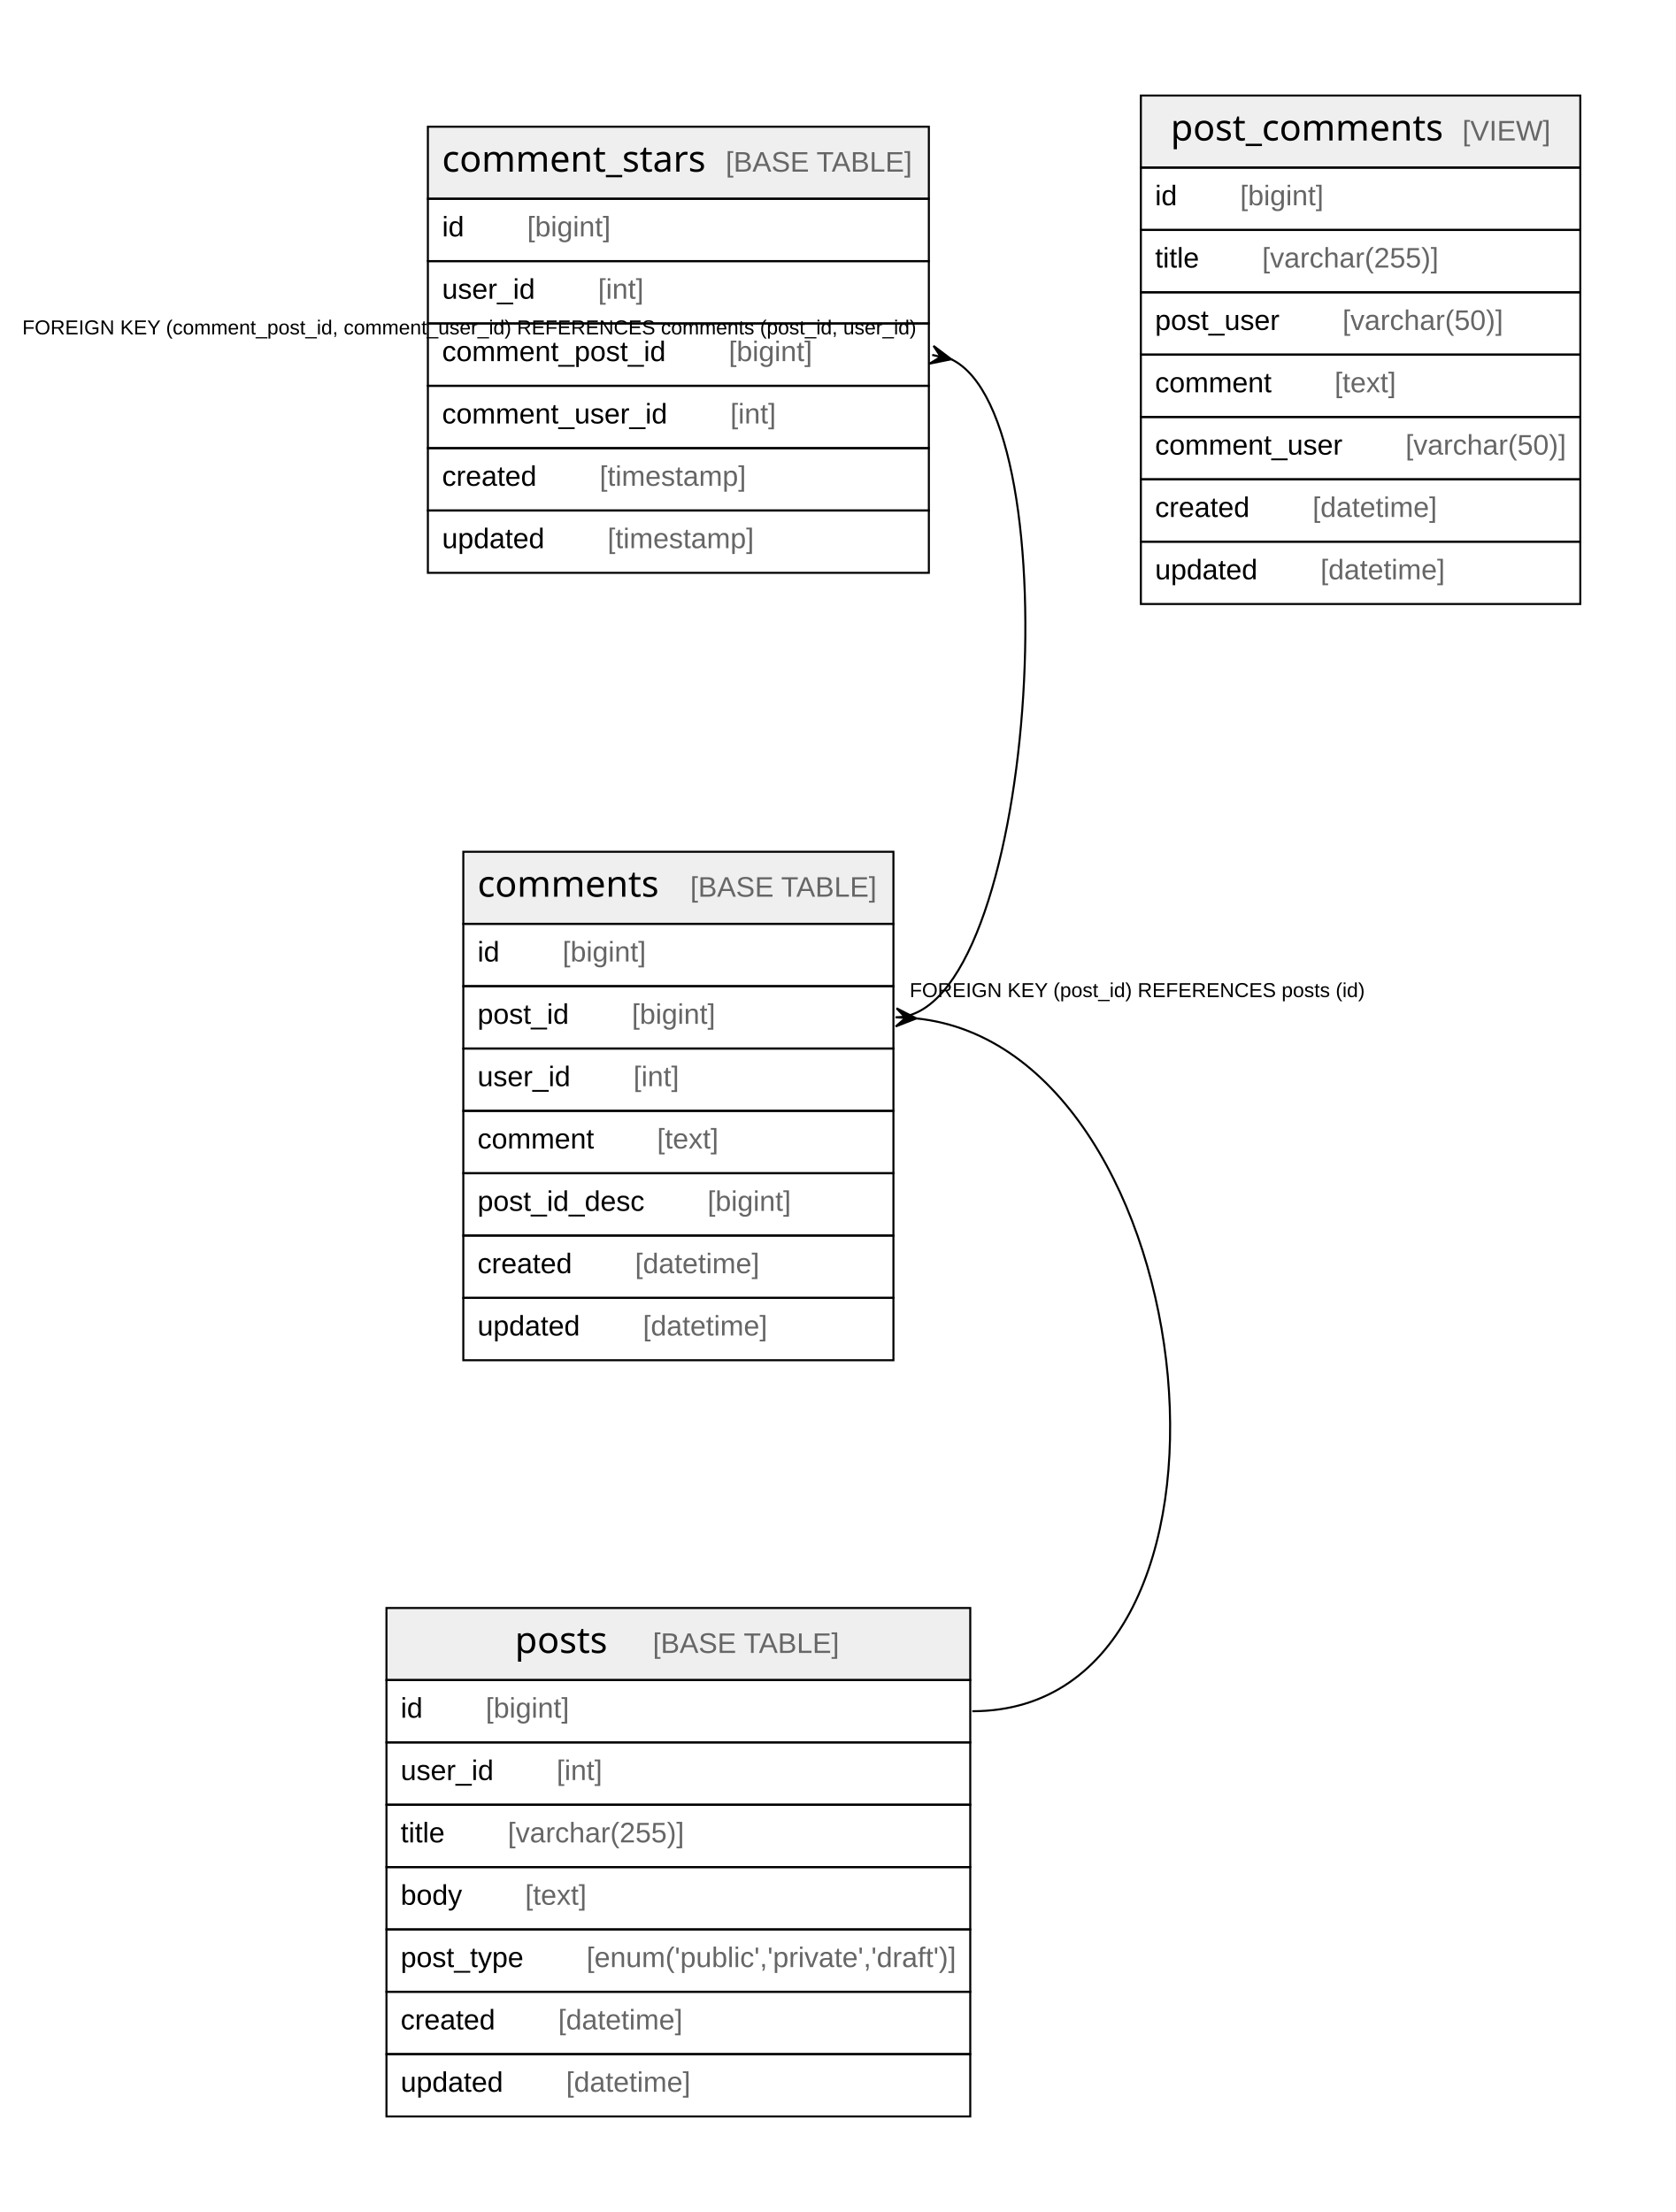
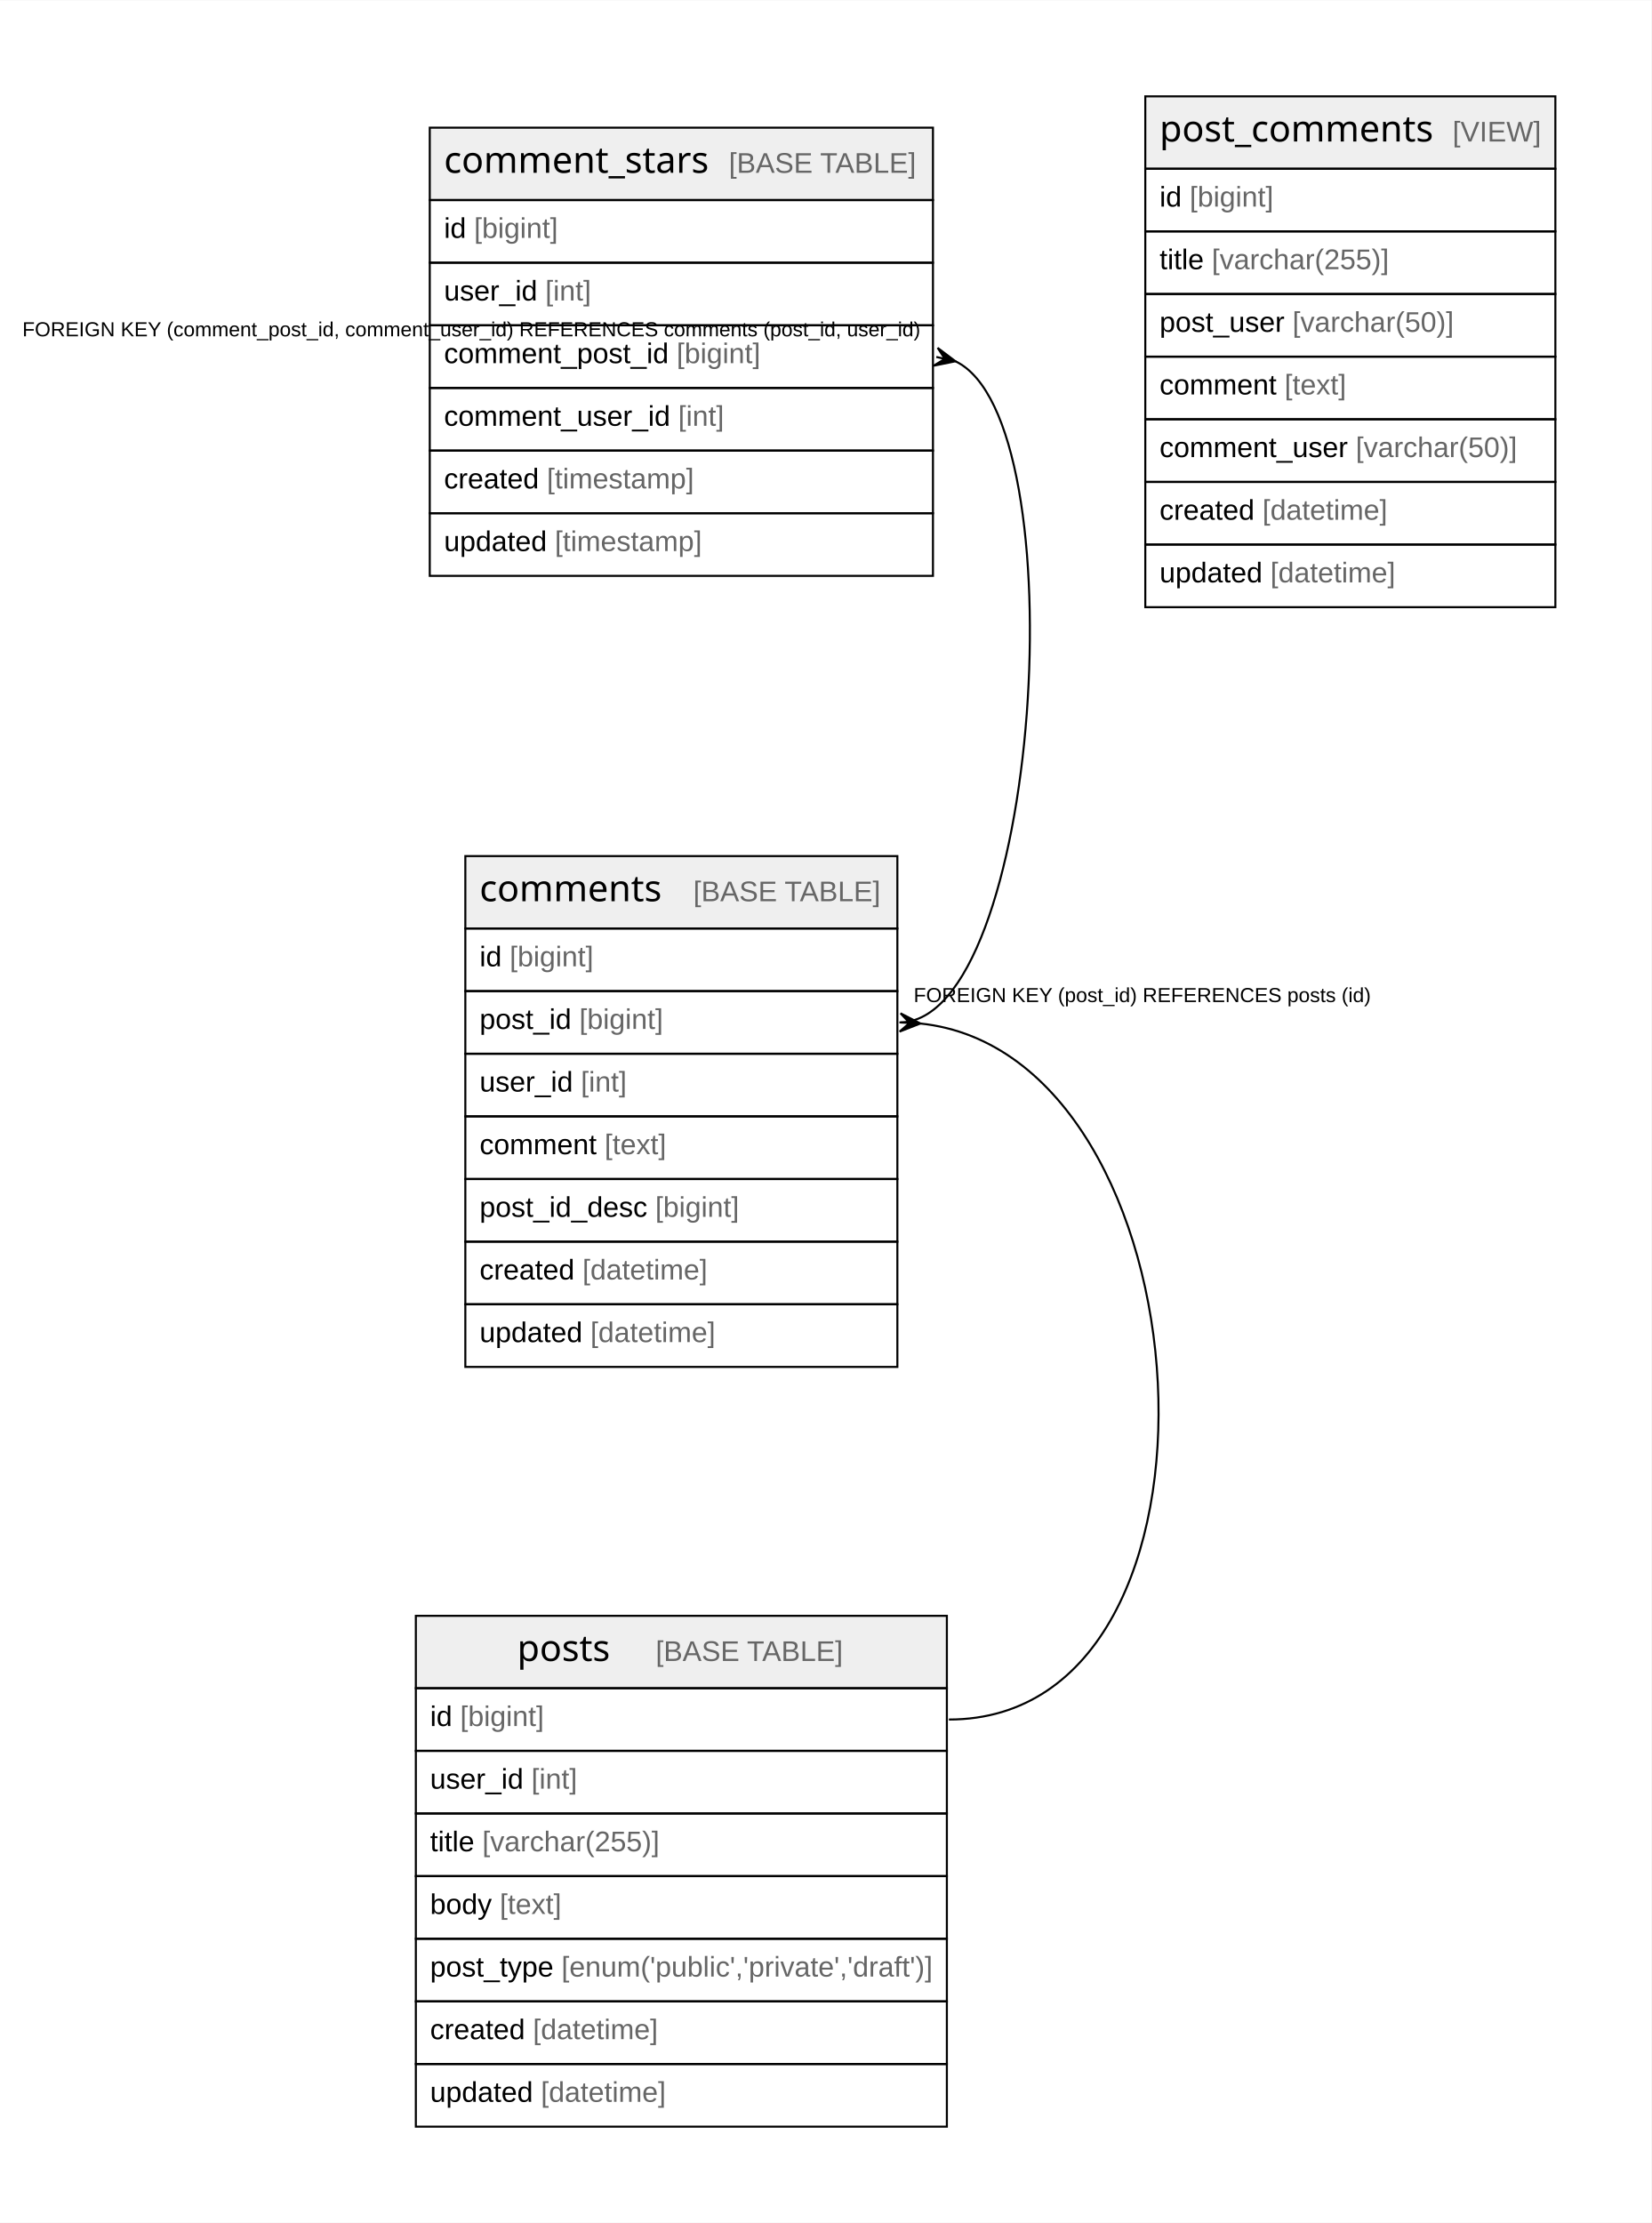
- <svg xmlns="http://www.w3.org/2000/svg" width="828pt" height="1093pt" viewBox="0.00 0.00 827.82 1092.80">
+ <svg xmlns="http://www.w3.org/2000/svg" width="812pt" height="1093pt" viewBox="0.00 0.00 812.12 1092.80">
  <g id="graph0" class="graph" transform="scale(1 1) rotate(0) translate(4 1088.8)">
-     <polygon fill="white" stroke="none" points="-4,4 -4,-1088.8 823.82,-1088.8 823.82,4 -4,4" />
+     <polygon fill="white" stroke="none" points="-4,4 -4,-1088.8 808.12,-1088.8 808.12,4 -4,4" />
    <g id="node1" class="node">
      <polygon fill="#efefef" stroke="none" points="207.35,-990.6 207.35,-1026.2 454.82,-1026.2 454.82,-990.6 207.35,-990.6" />
      <polygon fill="none" stroke="black" points="207.35,-990.6 207.35,-1026.2 454.82,-1026.2 454.82,-990.6 207.35,-990.6" />
      <text text-anchor="start" x="214.35" y="-1004" font-family="Arial Bold" font-size="18.00">comment_stars</text>
      <text text-anchor="start" x="323.33" y="-1004" font-family="Arial" font-size="14.00">    </text>
      <text text-anchor="start" x="354.44" y="-1004" font-family="Arial" font-size="14.00" fill="#666666">[BASE TABLE]</text>
      <polygon fill="none" stroke="black" points="207.35,-959.8 207.35,-990.6 454.82,-990.6 454.82,-959.8 207.35,-959.8" />
-       <text text-anchor="start" x="214.35" y="-972" font-family="Arial" font-size="14.00">id    </text>
-       <text text-anchor="start" x="256.37" y="-972" font-family="Arial" font-size="14.00" fill="#666666">[bigint]</text>
+       <text text-anchor="start" x="214.35" y="-972" font-family="Arial" font-size="14.00">id </text>
+       <text text-anchor="start" x="229.14" y="-972" font-family="Arial" font-size="14.00" fill="#666666">[bigint]</text>
      <polygon fill="none" stroke="black" points="207.35,-929 207.35,-959.8 454.82,-959.8 454.82,-929 207.35,-929" />
-       <text text-anchor="start" x="214.35" y="-941.2" font-family="Arial" font-size="14.00">user_id    </text>
-       <text text-anchor="start" x="291.39" y="-941.2" font-family="Arial" font-size="14.00" fill="#666666">[int]</text>
+       <text text-anchor="start" x="214.35" y="-941.2" font-family="Arial" font-size="14.00">user_id </text>
+       <text text-anchor="start" x="264.16" y="-941.2" font-family="Arial" font-size="14.00" fill="#666666">[int]</text>
      <polygon fill="none" stroke="black" points="207.35,-898.2 207.35,-929 454.82,-929 454.82,-898.2 207.35,-898.2" />
-       <text text-anchor="start" x="214.35" y="-910.4" font-family="Arial" font-size="14.00">comment_post_id    </text>
-       <text text-anchor="start" x="355.97" y="-910.4" font-family="Arial" font-size="14.00" fill="#666666">[bigint]</text>
+       <text text-anchor="start" x="214.35" y="-910.4" font-family="Arial" font-size="14.00">comment_post_id </text>
+       <text text-anchor="start" x="328.74" y="-910.4" font-family="Arial" font-size="14.00" fill="#666666">[bigint]</text>
      <polygon fill="none" stroke="black" points="207.35,-867.4 207.35,-898.2 454.82,-898.2 454.82,-867.4 207.35,-867.4" />
-       <text text-anchor="start" x="214.35" y="-879.6" font-family="Arial" font-size="14.00">comment_user_id    </text>
-       <text text-anchor="start" x="356.74" y="-879.6" font-family="Arial" font-size="14.00" fill="#666666">[int]</text>
+       <text text-anchor="start" x="214.35" y="-879.6" font-family="Arial" font-size="14.00">comment_user_id </text>
+       <text text-anchor="start" x="329.52" y="-879.6" font-family="Arial" font-size="14.00" fill="#666666">[int]</text>
      <polygon fill="none" stroke="black" points="207.35,-836.6 207.35,-867.4 454.82,-867.4 454.82,-836.6 207.35,-836.6" />
-       <text text-anchor="start" x="214.35" y="-848.8" font-family="Arial" font-size="14.00">created    </text>
-       <text text-anchor="start" x="292.17" y="-848.8" font-family="Arial" font-size="14.00" fill="#666666">[timestamp]</text>
+       <text text-anchor="start" x="214.35" y="-848.8" font-family="Arial" font-size="14.00">created </text>
+       <text text-anchor="start" x="264.94" y="-848.8" font-family="Arial" font-size="14.00" fill="#666666">[timestamp]</text>
      <polygon fill="none" stroke="black" points="207.35,-805.8 207.35,-836.6 454.82,-836.6 454.82,-805.8 207.35,-805.8" />
-       <text text-anchor="start" x="214.35" y="-818" font-family="Arial" font-size="14.00">updated    </text>
-       <text text-anchor="start" x="296.08" y="-818" font-family="Arial" font-size="14.00" fill="#666666">[timestamp]</text>
+       <text text-anchor="start" x="214.35" y="-818" font-family="Arial" font-size="14.00">updated </text>
+       <text text-anchor="start" x="268.85" y="-818" font-family="Arial" font-size="14.00" fill="#666666">[timestamp]</text>
    </g>
    <g id="node2" class="node">
      <polygon fill="#efefef" stroke="none" points="224.85,-632.4 224.85,-668 437.32,-668 437.32,-632.4 224.85,-632.4" />
      <polygon fill="none" stroke="black" points="224.85,-632.4 224.85,-668 437.32,-668 437.32,-632.4 224.85,-632.4" />
      <text text-anchor="start" x="231.85" y="-645.8" font-family="Arial Bold" font-size="18.00">comments</text>
      <text text-anchor="start" x="305.83" y="-645.8" font-family="Arial" font-size="14.00">    </text>
      <text text-anchor="start" x="336.95" y="-645.8" font-family="Arial" font-size="14.00" fill="#666666">[BASE TABLE]</text>
      <polygon fill="none" stroke="black" points="224.85,-601.6 224.85,-632.4 437.32,-632.4 437.32,-601.6 224.85,-601.6" />
-       <text text-anchor="start" x="231.85" y="-613.8" font-family="Arial" font-size="14.00">id    </text>
-       <text text-anchor="start" x="273.86" y="-613.8" font-family="Arial" font-size="14.00" fill="#666666">[bigint]</text>
+       <text text-anchor="start" x="231.85" y="-613.8" font-family="Arial" font-size="14.00">id </text>
+       <text text-anchor="start" x="246.63" y="-613.8" font-family="Arial" font-size="14.00" fill="#666666">[bigint]</text>
      <polygon fill="none" stroke="black" points="224.85,-570.8 224.85,-601.6 437.32,-601.6 437.32,-570.8 224.85,-570.8" />
-       <text text-anchor="start" x="231.85" y="-583" font-family="Arial" font-size="14.00">post_id    </text>
-       <text text-anchor="start" x="308.11" y="-583" font-family="Arial" font-size="14.00" fill="#666666">[bigint]</text>
+       <text text-anchor="start" x="231.85" y="-583" font-family="Arial" font-size="14.00">post_id </text>
+       <text text-anchor="start" x="280.88" y="-583" font-family="Arial" font-size="14.00" fill="#666666">[bigint]</text>
      <polygon fill="none" stroke="black" points="224.85,-540 224.85,-570.8 437.32,-570.8 437.32,-540 224.85,-540" />
-       <text text-anchor="start" x="231.85" y="-552.2" font-family="Arial" font-size="14.00">user_id    </text>
-       <text text-anchor="start" x="308.88" y="-552.2" font-family="Arial" font-size="14.00" fill="#666666">[int]</text>
+       <text text-anchor="start" x="231.85" y="-552.2" font-family="Arial" font-size="14.00">user_id </text>
+       <text text-anchor="start" x="281.65" y="-552.2" font-family="Arial" font-size="14.00" fill="#666666">[int]</text>
      <polygon fill="none" stroke="black" points="224.85,-509.2 224.85,-540 437.32,-540 437.32,-509.2 224.85,-509.2" />
-       <text text-anchor="start" x="231.85" y="-521.4" font-family="Arial" font-size="14.00">comment    </text>
-       <text text-anchor="start" x="320.54" y="-521.4" font-family="Arial" font-size="14.00" fill="#666666">[text]</text>
+       <text text-anchor="start" x="231.85" y="-521.4" font-family="Arial" font-size="14.00">comment </text>
+       <text text-anchor="start" x="293.31" y="-521.4" font-family="Arial" font-size="14.00" fill="#666666">[text]</text>
      <polygon fill="none" stroke="black" points="224.85,-478.4 224.85,-509.2 437.32,-509.2 437.32,-478.4 224.85,-478.4" />
-       <text text-anchor="start" x="231.85" y="-490.6" font-family="Arial" font-size="14.00">post_id_desc    </text>
-       <text text-anchor="start" x="345.47" y="-490.6" font-family="Arial" font-size="14.00" fill="#666666">[bigint]</text>
+       <text text-anchor="start" x="231.85" y="-490.6" font-family="Arial" font-size="14.00">post_id_desc </text>
+       <text text-anchor="start" x="318.24" y="-490.6" font-family="Arial" font-size="14.00" fill="#666666">[bigint]</text>
      <polygon fill="none" stroke="black" points="224.85,-447.6 224.85,-478.4 437.32,-478.4 437.32,-447.6 224.85,-447.6" />
-       <text text-anchor="start" x="231.85" y="-459.8" font-family="Arial" font-size="14.00">created    </text>
-       <text text-anchor="start" x="309.66" y="-459.8" font-family="Arial" font-size="14.00" fill="#666666">[datetime]</text>
+       <text text-anchor="start" x="231.85" y="-459.8" font-family="Arial" font-size="14.00">created </text>
+       <text text-anchor="start" x="282.43" y="-459.8" font-family="Arial" font-size="14.00" fill="#666666">[datetime]</text>
      <polygon fill="none" stroke="black" points="224.85,-416.8 224.85,-447.6 437.32,-447.6 437.32,-416.8 224.85,-416.8" />
-       <text text-anchor="start" x="231.85" y="-429" font-family="Arial" font-size="14.00">updated    </text>
-       <text text-anchor="start" x="313.57" y="-429" font-family="Arial" font-size="14.00" fill="#666666">[datetime]</text>
+       <text text-anchor="start" x="231.85" y="-429" font-family="Arial" font-size="14.00">updated </text>
+       <text text-anchor="start" x="286.34" y="-429" font-family="Arial" font-size="14.00" fill="#666666">[datetime]</text>
    </g>
    <g id="edge1" class="edge">
      <path fill="none" stroke="black" d="M465.85,-911.33C526.84,-882.41 507.62,-586.2 438.32,-586.2" />
      <polygon fill="black" stroke="black" points="465.9,-911.32 455.15,-909.14 460.69,-912.5 456.47,-913.45 456.47,-913.45 456.47,-913.45 460.69,-912.5 457.13,-917.92 465.9,-911.32" />
      <text text-anchor="start" x="7" y="-923.6" font-family="Arial" font-size="10.00">FOREIGN KEY (comment_post_id, comment_user_id) REFERENCES comments (post_id, user_id)</text>
    </g>
    <g id="node4" class="node">
-       <polygon fill="#efefef" stroke="none" points="186.89,-258.8 186.89,-294.4 475.27,-294.4 475.27,-258.8 186.89,-258.8" />
-       <polygon fill="none" stroke="black" points="186.89,-258.8 186.89,-294.4 475.27,-294.4 475.27,-258.8 186.89,-258.8" />
+       <polygon fill="#efefef" stroke="none" points="200.51,-258.8 200.51,-294.4 461.66,-294.4 461.66,-258.8 200.51,-258.8" />
+       <polygon fill="none" stroke="black" points="200.51,-258.8 200.51,-294.4 461.66,-294.4 461.66,-258.8 200.51,-258.8" />
      <text text-anchor="start" x="250.33" y="-272.2" font-family="Arial Bold" font-size="18.00">posts</text>
      <text text-anchor="start" x="287.34" y="-272.2" font-family="Arial" font-size="14.00">    </text>
      <text text-anchor="start" x="318.46" y="-272.2" font-family="Arial" font-size="14.00" fill="#666666">[BASE TABLE]</text>
-       <polygon fill="none" stroke="black" points="186.89,-228 186.89,-258.8 475.27,-258.8 475.27,-228 186.89,-228" />
-       <text text-anchor="start" x="193.89" y="-240.2" font-family="Arial" font-size="14.00">id    </text>
-       <text text-anchor="start" x="235.91" y="-240.2" font-family="Arial" font-size="14.00" fill="#666666">[bigint]</text>
-       <polygon fill="none" stroke="black" points="186.89,-197.2 186.89,-228 475.27,-228 475.27,-197.2 186.89,-197.2" />
-       <text text-anchor="start" x="193.89" y="-209.4" font-family="Arial" font-size="14.00">user_id    </text>
-       <text text-anchor="start" x="270.93" y="-209.4" font-family="Arial" font-size="14.00" fill="#666666">[int]</text>
-       <polygon fill="none" stroke="black" points="186.89,-166.4 186.89,-197.2 475.27,-197.2 475.27,-166.4 186.89,-166.4" />
-       <text text-anchor="start" x="193.89" y="-178.6" font-family="Arial" font-size="14.00">title    </text>
-       <text text-anchor="start" x="246.8" y="-178.6" font-family="Arial" font-size="14.00" fill="#666666">[varchar(255)]</text>
-       <polygon fill="none" stroke="black" points="186.89,-135.6 186.89,-166.4 475.27,-166.4 475.27,-135.6 186.89,-135.6" />
-       <text text-anchor="start" x="193.89" y="-147.8" font-family="Arial" font-size="14.00">body    </text>
-       <text text-anchor="start" x="255.37" y="-147.8" font-family="Arial" font-size="14.00" fill="#666666">[text]</text>
-       <polygon fill="none" stroke="black" points="186.89,-104.8 186.89,-135.6 475.27,-135.6 475.27,-104.8 186.89,-104.8" />
-       <text text-anchor="start" x="193.89" y="-117" font-family="Arial" font-size="14.00">post_type    </text>
-       <text text-anchor="start" x="285.72" y="-117" font-family="Arial" font-size="14.00" fill="#666666">[enum('public','private','draft')]</text>
-       <polygon fill="none" stroke="black" points="186.89,-74 186.89,-104.8 475.27,-104.8 475.27,-74 186.89,-74" />
-       <text text-anchor="start" x="193.89" y="-86.2" font-family="Arial" font-size="14.00">created    </text>
-       <text text-anchor="start" x="271.71" y="-86.2" font-family="Arial" font-size="14.00" fill="#666666">[datetime]</text>
-       <polygon fill="none" stroke="black" points="186.89,-43.2 186.89,-74 475.27,-74 475.27,-43.2 186.89,-43.2" />
-       <text text-anchor="start" x="193.89" y="-55.4" font-family="Arial" font-size="14.00">updated    </text>
-       <text text-anchor="start" x="275.62" y="-55.4" font-family="Arial" font-size="14.00" fill="#666666">[datetime]</text>
+       <polygon fill="none" stroke="black" points="200.51,-228 200.51,-258.8 461.66,-258.8 461.66,-228 200.51,-228" />
+       <text text-anchor="start" x="207.51" y="-240.2" font-family="Arial" font-size="14.00">id </text>
+       <text text-anchor="start" x="222.29" y="-240.2" font-family="Arial" font-size="14.00" fill="#666666">[bigint]</text>
+       <polygon fill="none" stroke="black" points="200.51,-197.2 200.51,-228 461.66,-228 461.66,-197.2 200.51,-197.2" />
+       <text text-anchor="start" x="207.51" y="-209.4" font-family="Arial" font-size="14.00">user_id </text>
+       <text text-anchor="start" x="257.31" y="-209.4" font-family="Arial" font-size="14.00" fill="#666666">[int]</text>
+       <polygon fill="none" stroke="black" points="200.51,-166.4 200.51,-197.2 461.66,-197.2 461.66,-166.4 200.51,-166.4" />
+       <text text-anchor="start" x="207.51" y="-178.6" font-family="Arial" font-size="14.00">title </text>
+       <text text-anchor="start" x="233.18" y="-178.6" font-family="Arial" font-size="14.00" fill="#666666">[varchar(255)]</text>
+       <polygon fill="none" stroke="black" points="200.51,-135.6 200.51,-166.4 461.66,-166.4 461.66,-135.6 200.51,-135.6" />
+       <text text-anchor="start" x="207.51" y="-147.8" font-family="Arial" font-size="14.00">body </text>
+       <text text-anchor="start" x="241.76" y="-147.8" font-family="Arial" font-size="14.00" fill="#666666">[text]</text>
+       <polygon fill="none" stroke="black" points="200.51,-104.8 200.51,-135.6 461.66,-135.6 461.66,-104.8 200.51,-104.8" />
+       <text text-anchor="start" x="207.51" y="-117" font-family="Arial" font-size="14.00">post_type </text>
+       <text text-anchor="start" x="272.11" y="-117" font-family="Arial" font-size="14.00" fill="#666666">[enum('public','private','draft')]</text>
+       <polygon fill="none" stroke="black" points="200.51,-74 200.51,-104.8 461.66,-104.8 461.66,-74 200.51,-74" />
+       <text text-anchor="start" x="207.51" y="-86.2" font-family="Arial" font-size="14.00">created </text>
+       <text text-anchor="start" x="258.09" y="-86.2" font-family="Arial" font-size="14.00" fill="#666666">[datetime]</text>
+       <polygon fill="none" stroke="black" points="200.51,-43.2 200.51,-74 461.66,-74 461.66,-43.2 200.51,-43.2" />
+       <text text-anchor="start" x="207.51" y="-55.4" font-family="Arial" font-size="14.00">updated </text>
+       <text text-anchor="start" x="262" y="-55.4" font-family="Arial" font-size="14.00" fill="#666666">[datetime]</text>
    </g>
    <g id="edge2" class="edge">
-       <path fill="none" stroke="black" d="M448.48,-585.69C593.22,-570.97 626.12,-243.4 476.27,-243.4" />
+       <path fill="none" stroke="black" d="M448.42,-585.69C592.06,-570.97 611.97,-243.4 462.66,-243.4" />
      <polygon fill="black" stroke="black" points="448.64,-585.68 438.43,-581.69 443.32,-585.95 438.99,-586.17 438.99,-586.17 438.99,-586.17 443.32,-585.95 438.88,-590.68 448.64,-585.68" />
      <text text-anchor="start" x="445.32" y="-596.2" font-family="Arial" font-size="10.00">FOREIGN KEY (post_id) REFERENCES posts (id)</text>
    </g>
    <g id="node3" class="node">
-       <polygon fill="#efefef" stroke="none" points="559.55,-1006 559.55,-1041.6 776.62,-1041.6 776.62,-1006 559.55,-1006" />
-       <polygon fill="none" stroke="black" points="559.55,-1006 559.55,-1041.6 776.62,-1041.6 776.62,-1006 559.55,-1006" />
-       <text text-anchor="start" x="574.25" y="-1019.4" font-family="Arial Bold" font-size="18.00">post_comments</text>
-       <text text-anchor="start" x="687.24" y="-1019.4" font-family="Arial" font-size="14.00">    </text>
-       <text text-anchor="start" x="718.36" y="-1019.4" font-family="Arial" font-size="14.00" fill="#666666">[VIEW]</text>
-       <polygon fill="none" stroke="black" points="559.55,-975.2 559.55,-1006 776.62,-1006 776.62,-975.2 559.55,-975.2" />
-       <text text-anchor="start" x="566.55" y="-987.4" font-family="Arial" font-size="14.00">id    </text>
-       <text text-anchor="start" x="608.56" y="-987.4" font-family="Arial" font-size="14.00" fill="#666666">[bigint]</text>
-       <polygon fill="none" stroke="black" points="559.55,-944.4 559.55,-975.2 776.62,-975.2 776.62,-944.4 559.55,-944.4" />
-       <text text-anchor="start" x="566.55" y="-956.6" font-family="Arial" font-size="14.00">title    </text>
-       <text text-anchor="start" x="619.45" y="-956.6" font-family="Arial" font-size="14.00" fill="#666666">[varchar(255)]</text>
-       <polygon fill="none" stroke="black" points="559.55,-913.6 559.55,-944.4 776.62,-944.4 776.62,-913.6 559.55,-913.6" />
-       <text text-anchor="start" x="566.55" y="-925.8" font-family="Arial" font-size="14.00">post_user    </text>
-       <text text-anchor="start" x="659.15" y="-925.8" font-family="Arial" font-size="14.00" fill="#666666">[varchar(50)]</text>
-       <polygon fill="none" stroke="black" points="559.55,-882.8 559.55,-913.6 776.62,-913.6 776.62,-882.8 559.55,-882.8" />
-       <text text-anchor="start" x="566.55" y="-895" font-family="Arial" font-size="14.00">comment    </text>
-       <text text-anchor="start" x="655.24" y="-895" font-family="Arial" font-size="14.00" fill="#666666">[text]</text>
-       <polygon fill="none" stroke="black" points="559.55,-852 559.55,-882.8 776.62,-882.8 776.62,-852 559.55,-852" />
-       <text text-anchor="start" x="566.55" y="-864.2" font-family="Arial" font-size="14.00">comment_user    </text>
-       <text text-anchor="start" x="690.26" y="-864.2" font-family="Arial" font-size="14.00" fill="#666666">[varchar(50)]</text>
-       <polygon fill="none" stroke="black" points="559.55,-821.2 559.55,-852 776.62,-852 776.62,-821.2 559.55,-821.2" />
-       <text text-anchor="start" x="566.55" y="-833.4" font-family="Arial" font-size="14.00">created    </text>
-       <text text-anchor="start" x="644.36" y="-833.4" font-family="Arial" font-size="14.00" fill="#666666">[datetime]</text>
-       <polygon fill="none" stroke="black" points="559.55,-790.4 559.55,-821.2 776.62,-821.2 776.62,-790.4 559.55,-790.4" />
-       <text text-anchor="start" x="566.55" y="-802.6" font-family="Arial" font-size="14.00">updated    </text>
-       <text text-anchor="start" x="648.27" y="-802.6" font-family="Arial" font-size="14.00" fill="#666666">[datetime]</text>
+       <polygon fill="#efefef" stroke="none" points="559.25,-1006 559.25,-1041.6 760.92,-1041.6 760.92,-1006 559.25,-1006" />
+       <polygon fill="none" stroke="black" points="559.25,-1006 559.25,-1041.6 760.92,-1041.6 760.92,-1006 559.25,-1006" />
+       <text text-anchor="start" x="566.25" y="-1019.4" font-family="Arial Bold" font-size="18.00">post_comments</text>
+       <text text-anchor="start" x="679.24" y="-1019.4" font-family="Arial" font-size="14.00">    </text>
+       <text text-anchor="start" x="710.36" y="-1019.4" font-family="Arial" font-size="14.00" fill="#666666">[VIEW]</text>
+       <polygon fill="none" stroke="black" points="559.25,-975.2 559.25,-1006 760.92,-1006 760.92,-975.2 559.25,-975.2" />
+       <text text-anchor="start" x="566.25" y="-987.4" font-family="Arial" font-size="14.00">id </text>
+       <text text-anchor="start" x="581.04" y="-987.4" font-family="Arial" font-size="14.00" fill="#666666">[bigint]</text>
+       <polygon fill="none" stroke="black" points="559.25,-944.4 559.25,-975.2 760.92,-975.2 760.92,-944.4 559.25,-944.4" />
+       <text text-anchor="start" x="566.25" y="-956.6" font-family="Arial" font-size="14.00">title </text>
+       <text text-anchor="start" x="591.93" y="-956.6" font-family="Arial" font-size="14.00" fill="#666666">[varchar(255)]</text>
+       <polygon fill="none" stroke="black" points="559.25,-913.6 559.25,-944.4 760.92,-944.4 760.92,-913.6 559.25,-913.6" />
+       <text text-anchor="start" x="566.25" y="-925.8" font-family="Arial" font-size="14.00">post_user </text>
+       <text text-anchor="start" x="631.62" y="-925.8" font-family="Arial" font-size="14.00" fill="#666666">[varchar(50)]</text>
+       <polygon fill="none" stroke="black" points="559.25,-882.8 559.25,-913.6 760.92,-913.6 760.92,-882.8 559.25,-882.8" />
+       <text text-anchor="start" x="566.25" y="-895" font-family="Arial" font-size="14.00">comment </text>
+       <text text-anchor="start" x="627.71" y="-895" font-family="Arial" font-size="14.00" fill="#666666">[text]</text>
+       <polygon fill="none" stroke="black" points="559.25,-852 559.25,-882.8 760.92,-882.8 760.92,-852 559.25,-852" />
+       <text text-anchor="start" x="566.25" y="-864.2" font-family="Arial" font-size="14.00">comment_user </text>
+       <text text-anchor="start" x="662.73" y="-864.2" font-family="Arial" font-size="14.00" fill="#666666">[varchar(50)]</text>
+       <polygon fill="none" stroke="black" points="559.25,-821.2 559.25,-852 760.92,-852 760.92,-821.2 559.25,-821.2" />
+       <text text-anchor="start" x="566.25" y="-833.4" font-family="Arial" font-size="14.00">created </text>
+       <text text-anchor="start" x="616.84" y="-833.4" font-family="Arial" font-size="14.00" fill="#666666">[datetime]</text>
+       <polygon fill="none" stroke="black" points="559.25,-790.4 559.25,-821.2 760.92,-821.2 760.92,-790.4 559.25,-790.4" />
+       <text text-anchor="start" x="566.25" y="-802.6" font-family="Arial" font-size="14.00">updated </text>
+       <text text-anchor="start" x="620.75" y="-802.6" font-family="Arial" font-size="14.00" fill="#666666">[datetime]</text>
    </g>
  </g>
</svg>
